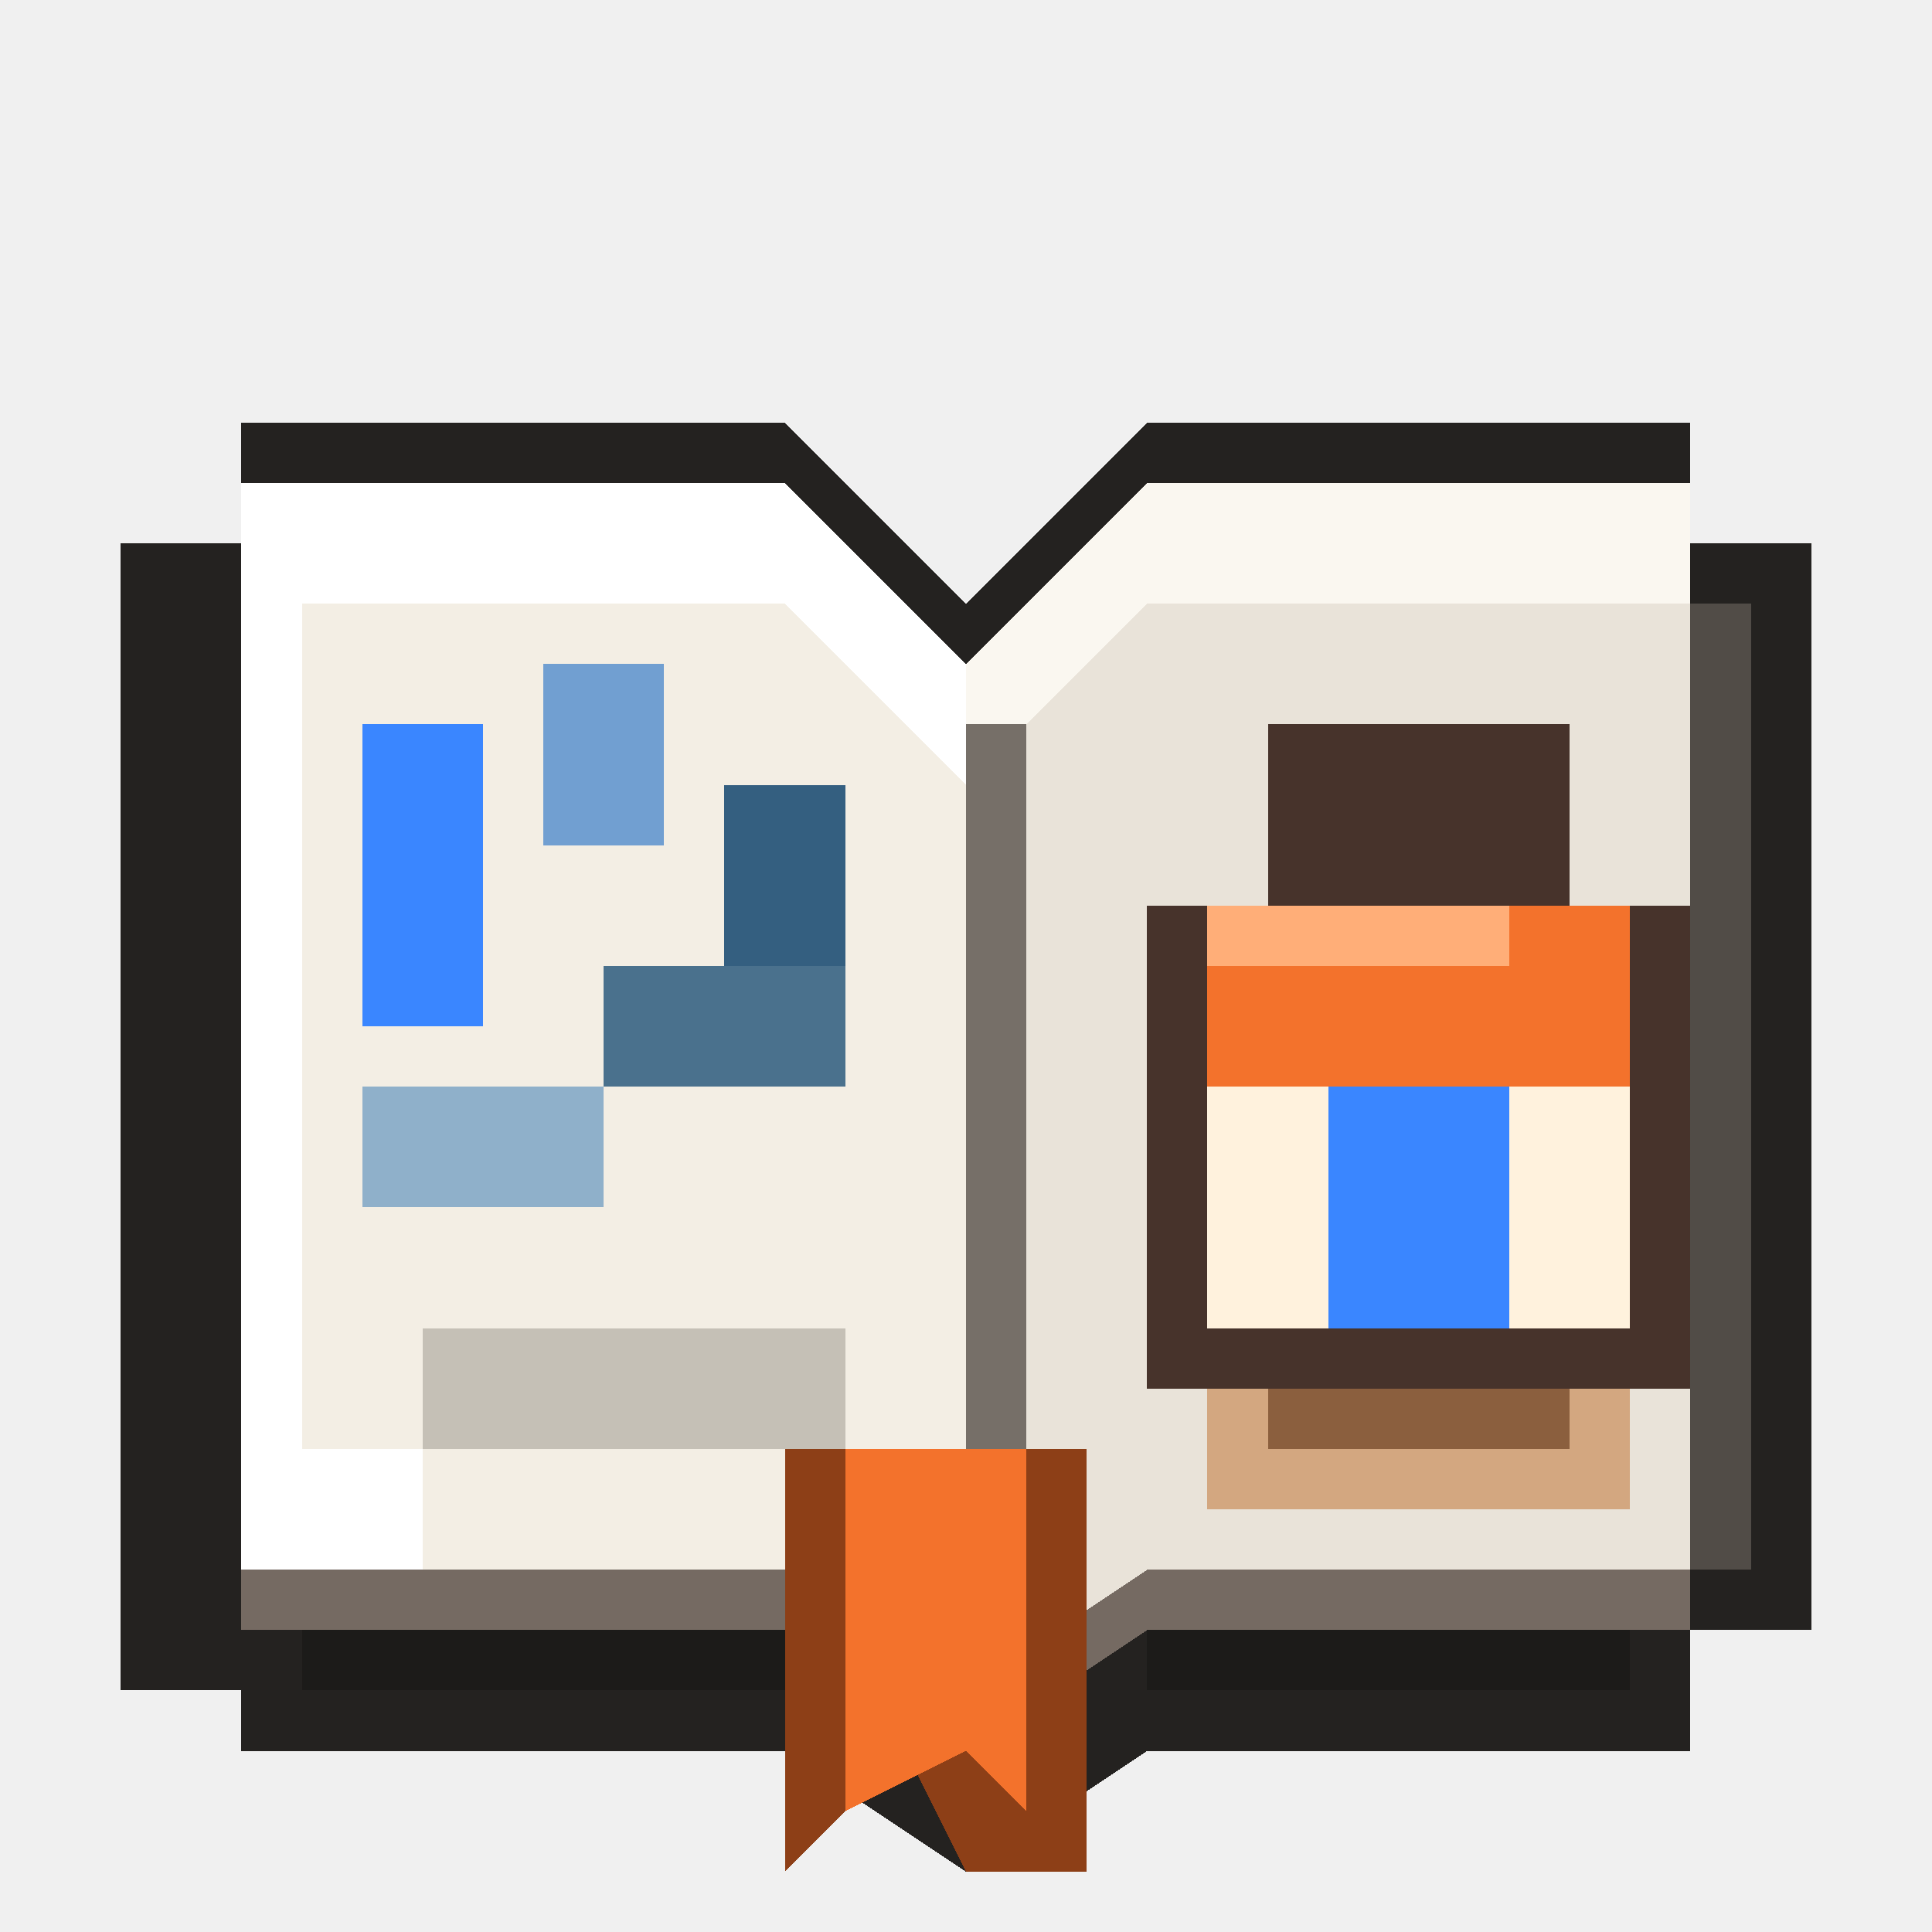
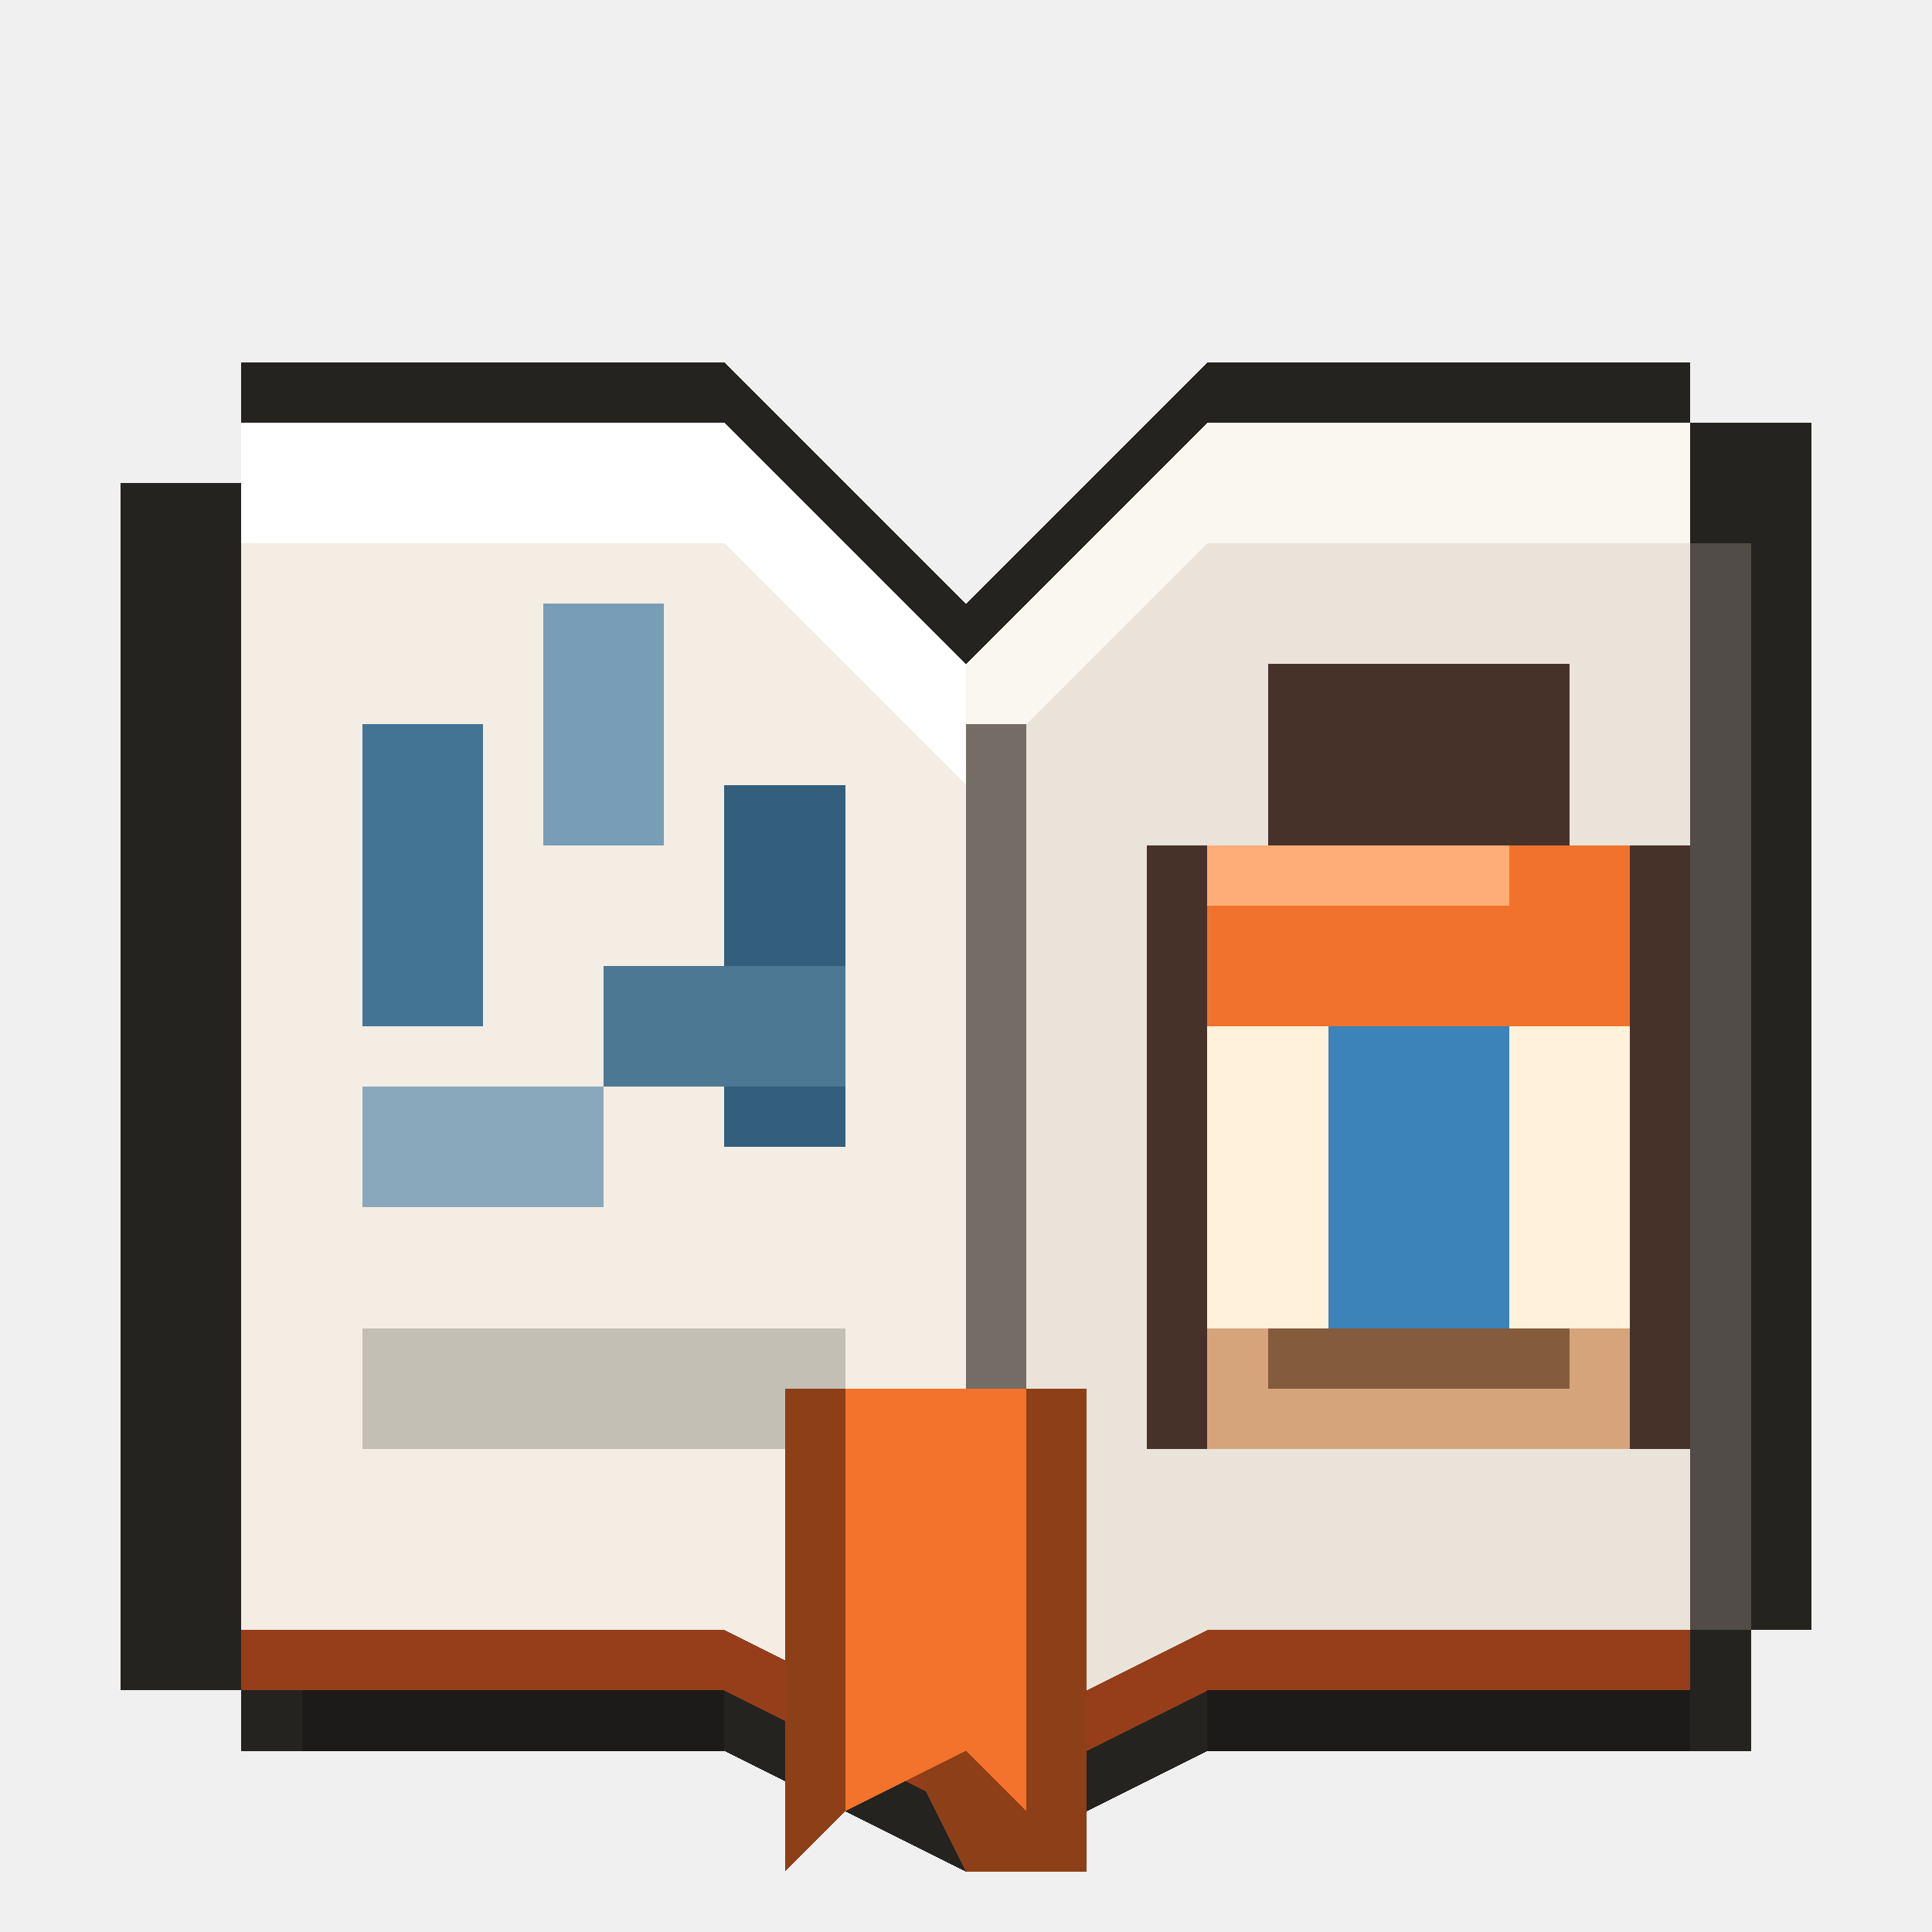
<svg xmlns="http://www.w3.org/2000/svg" viewBox="0 0 32 32" shape-rendering="crispEdges" data-m98-concept="navi" data-m98-grid="32">
-   <path fill="#242220" d="M4 7H13L16 10L19 7H28V9H30V27H28V29H19L16 31L13 29H4V28H2V9H4Z" />
-   <polygon fill="#756a62" points="4,8 13,8 16,11 19,8 28,8 28,27 19,27 16,29 13,27 4,27" />
-   <polygon fill="#f3eee4" points="4,8 13,8 16,11 16,28 13,26 4,26" />
-   <polygon fill="#e9e3d9" points="16,11 19,8 28,8 28,26 19,26 16,28" />
-   <polygon fill="#ffffff" points="4,8 13,8 16,11 16,13 13,10 4,10" />
-   <polygon fill="#faf7f0" points="16,11 19,8 28,8 28,10 19,10 16,13" />
-   <rect fill="#3a86ff" x="6" y="12" width="2" height="5" />
-   <rect fill="#719fd1" x="9" y="11" width="2" height="3" />
-   <rect fill="#345f80" x="12" y="13" width="2" height="5" />
-   <rect fill="#8fb0ca" x="6" y="18" width="4" height="2" />
-   <rect fill="#4a718d" x="10" y="16" width="4" height="2" />
-   <rect fill="#c5c0b6" x="7" y="22" width="7" height="2" />
-   <rect fill="#766f68" x="16" y="12" width="1" height="15" />
-   <path fill="#47332b" d="M19 15H21V12H26V15H28V23H19Z" />
-   <rect fill="#f3722c" x="20" y="15" width="7" height="3" />
-   <rect fill="#ffae78" x="20" y="15" width="5" height="1" />
-   <rect fill="#fff2dd" x="20" y="18" width="7" height="4" />
-   <rect fill="#3a86ff" x="22" y="18" width="3" height="4" />
-   <rect fill="#d3a780" x="20" y="23" width="7" height="2" />
-   <rect fill="#8b5f3e" x="21" y="23" width="5" height="1" />
-   <path fill="#8d3f17" d="M13 24H18V31H16L15 29L13 31Z" />
-   <polygon fill="#f3722c" points="14,24 17,24 17,30 16,29 14,30" />
-   <path fill="#ffffff" d="M4 10H5V24H7V26H4Z" />
-   <rect fill="#514c47" x="28" y="10" width="1" height="16" />
-   <rect fill="#1c1b19" x="5" y="27" width="8" height="1" />
-   <rect fill="#1c1b19" x="19" y="27" width="8" height="1" />
+   <path fill="#252320" d="M4 6H12L16 10L20 6H28V7H30V27H29V29H20L16 31L12 29H4V28H2V8H4Z" />
+   <polygon fill="#963d19" points="4,7 12,7 16,11 20,7 28,7 28,28 20,28 16,30 12,28 4,28" />
+   <polygon fill="#f3ede3" points="4,7 12,7 16,11 16,29 12,27 4,27" />
+   <polygon fill="#e9e3d9" points="16,11 20,7 28,7 28,27 20,27 16,29" />
+   <polygon fill="#ffffff" points="4,7 12,7 16,11 16,13 12,9 4,9" />
+   <polygon fill="#faf7f0" points="16,11 20,7 28,7 28,9 20,9 16,13" />
+   <rect fill="#447493" x="6" y="12" width="2" height="5" />
+   <rect fill="#789db6" x="9" y="10" width="2" height="4" />
+   <rect fill="#335f7c" x="12" y="13" width="2" height="6" />
+   <rect fill="#8aa8bb" x="6" y="18" width="4" height="2" />
+   <rect fill="#4d7893" x="10" y="16" width="4" height="2" />
+   <rect fill="#c4bfb5" x="6" y="22" width="8" height="2" />
+   <rect fill="#746d66" x="16" y="12" width="1" height="16" />
+   <path fill="#47322a" d="M19 14H21V11H26V14H28V24H19Z" />
+   <rect fill="#f1722d" x="20" y="14" width="7" height="3" />
+   <rect fill="#ffad77" x="20" y="14" width="5" height="1" />
+   <rect fill="#fff1da" x="20" y="17" width="7" height="5" />
+   <rect fill="#3b83b8" x="22" y="17" width="3" height="5" />
+   <rect fill="#d5a47b" x="20" y="22" width="7" height="2" />
+   <rect fill="#855b3d" x="21" y="22" width="5" height="1" />
+   <path fill="#8d3f17" d="M13 23H18V31H16L15 29L13 31Z" />
+   <polygon fill="#f3722c" points="14,23 17,23 17,30 16,29 14,30" />
+   <rect fill="#514c47" x="28" y="9" width="1" height="18" />
+   <rect fill="#1c1b19" x="5" y="28" width="7" height="1" />
+   <rect fill="#1c1b19" x="20" y="28" width="8" height="1" />
</svg>
